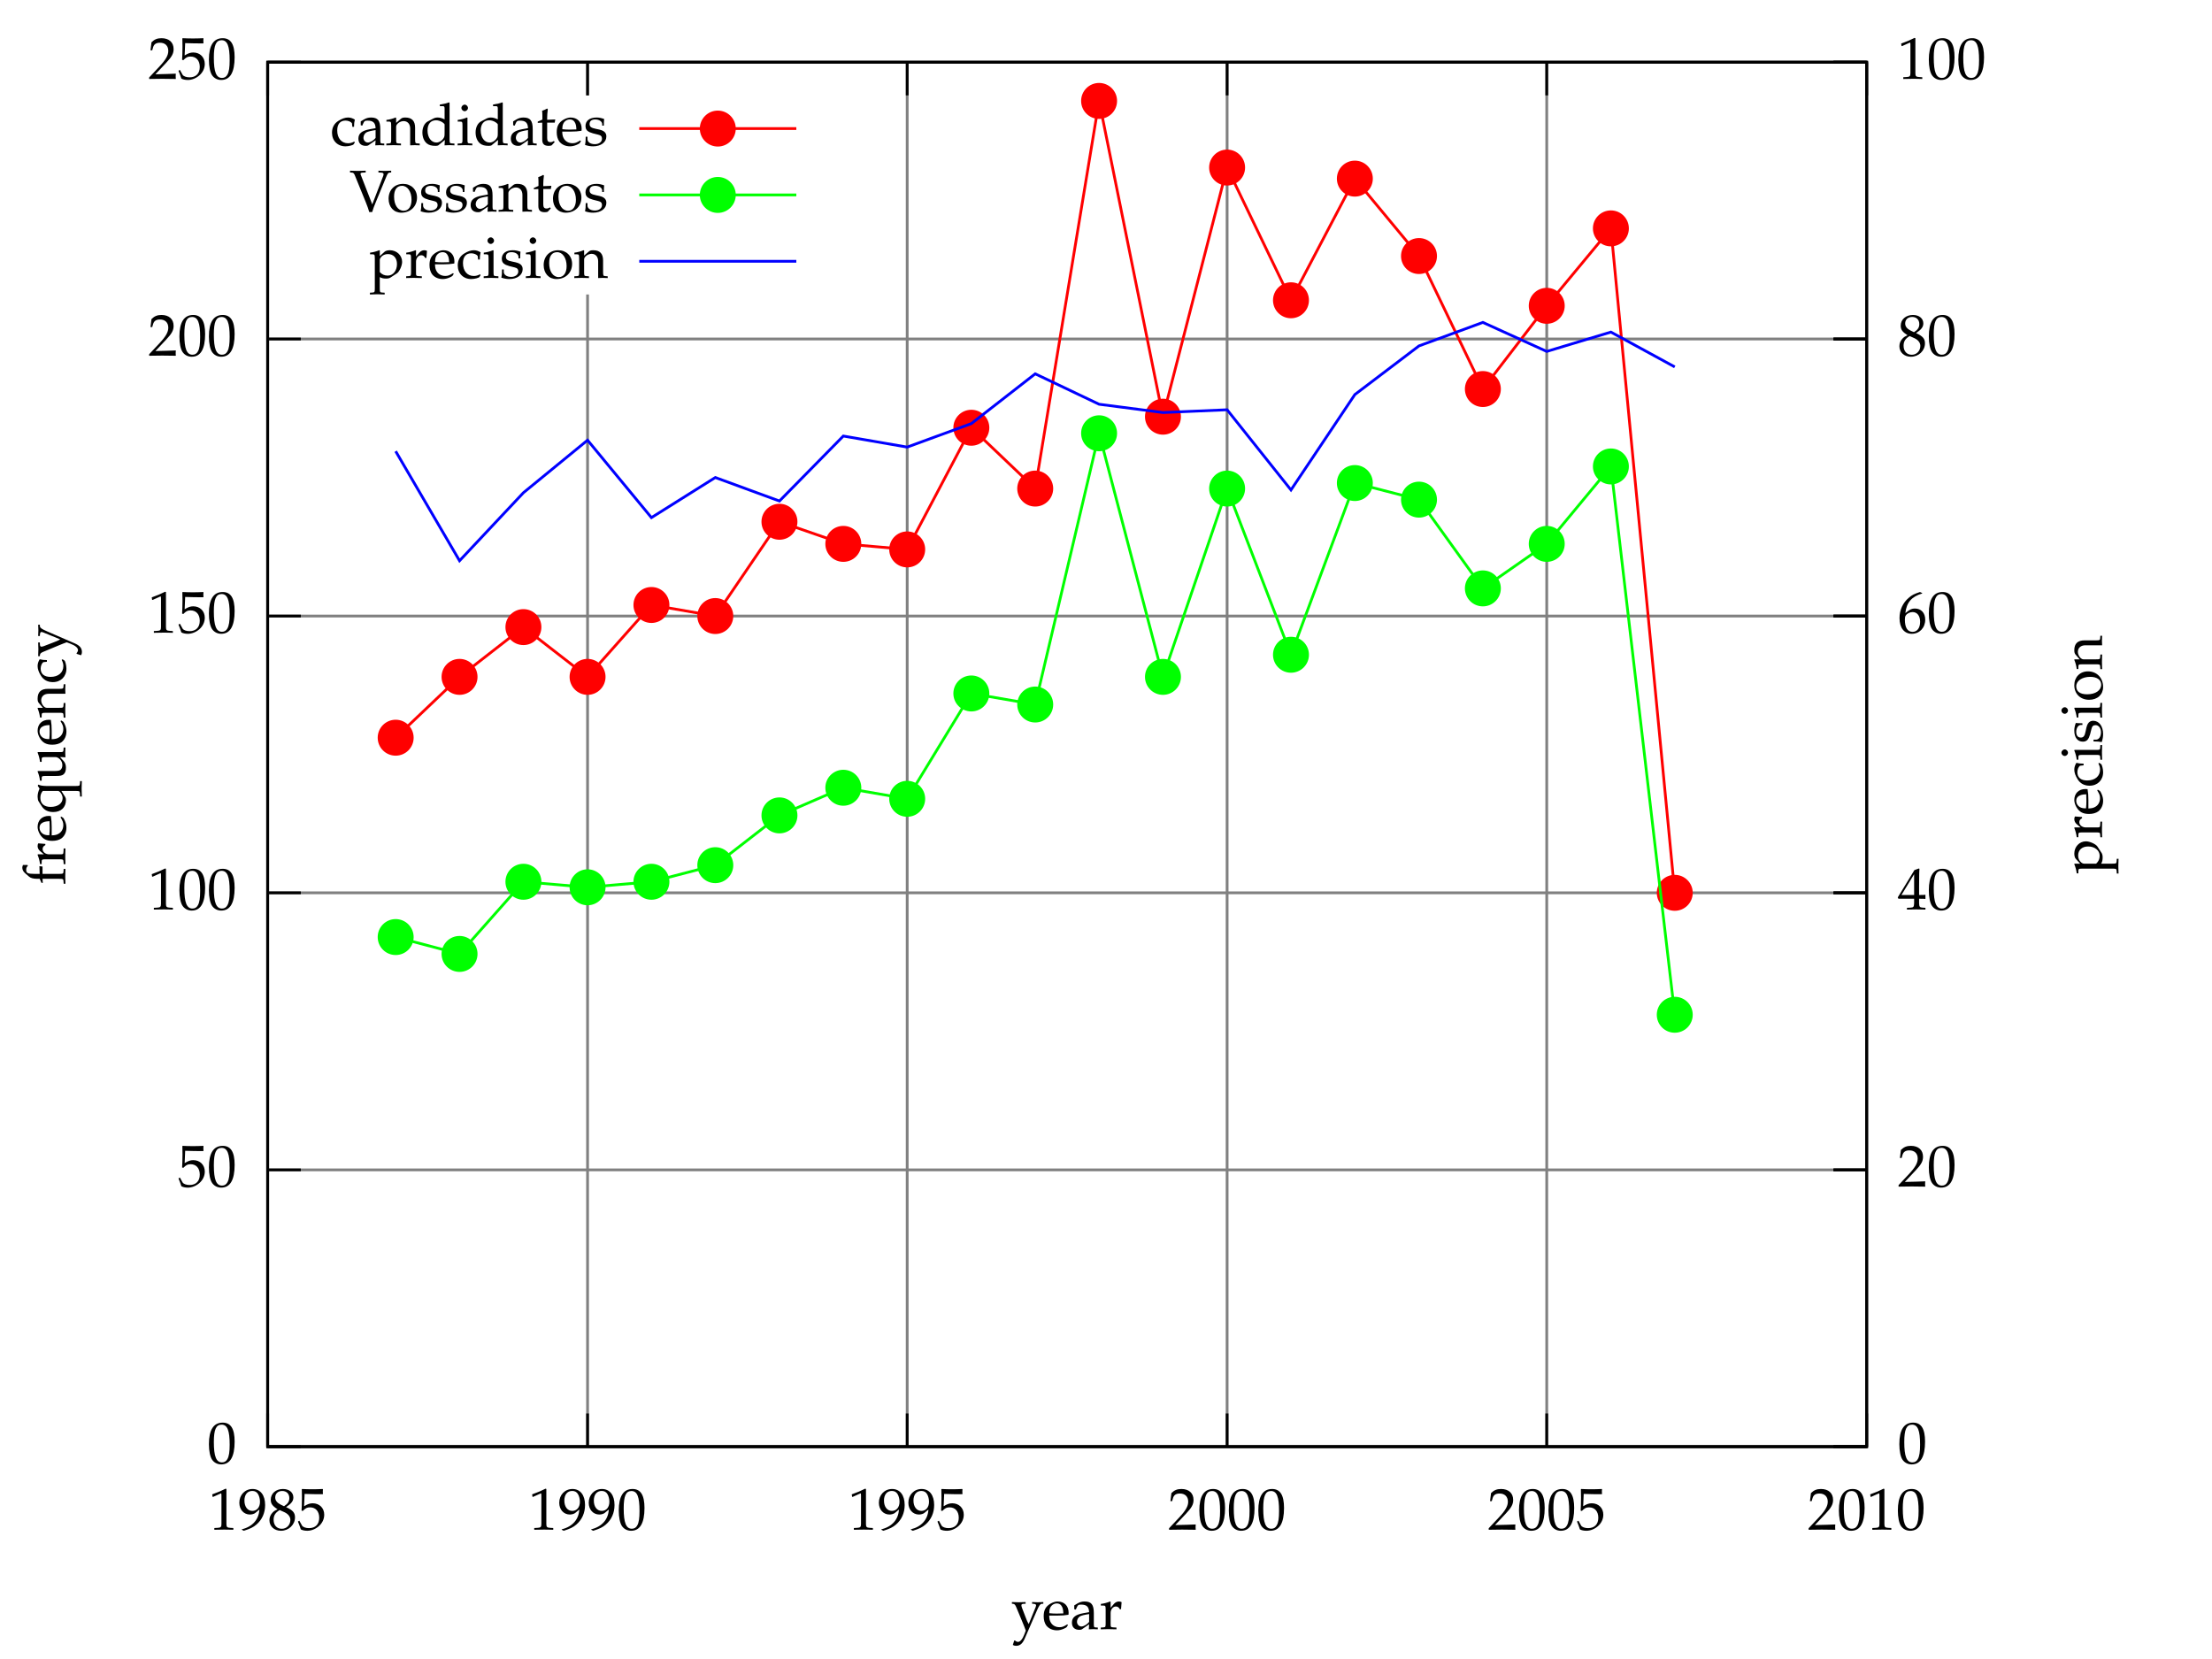
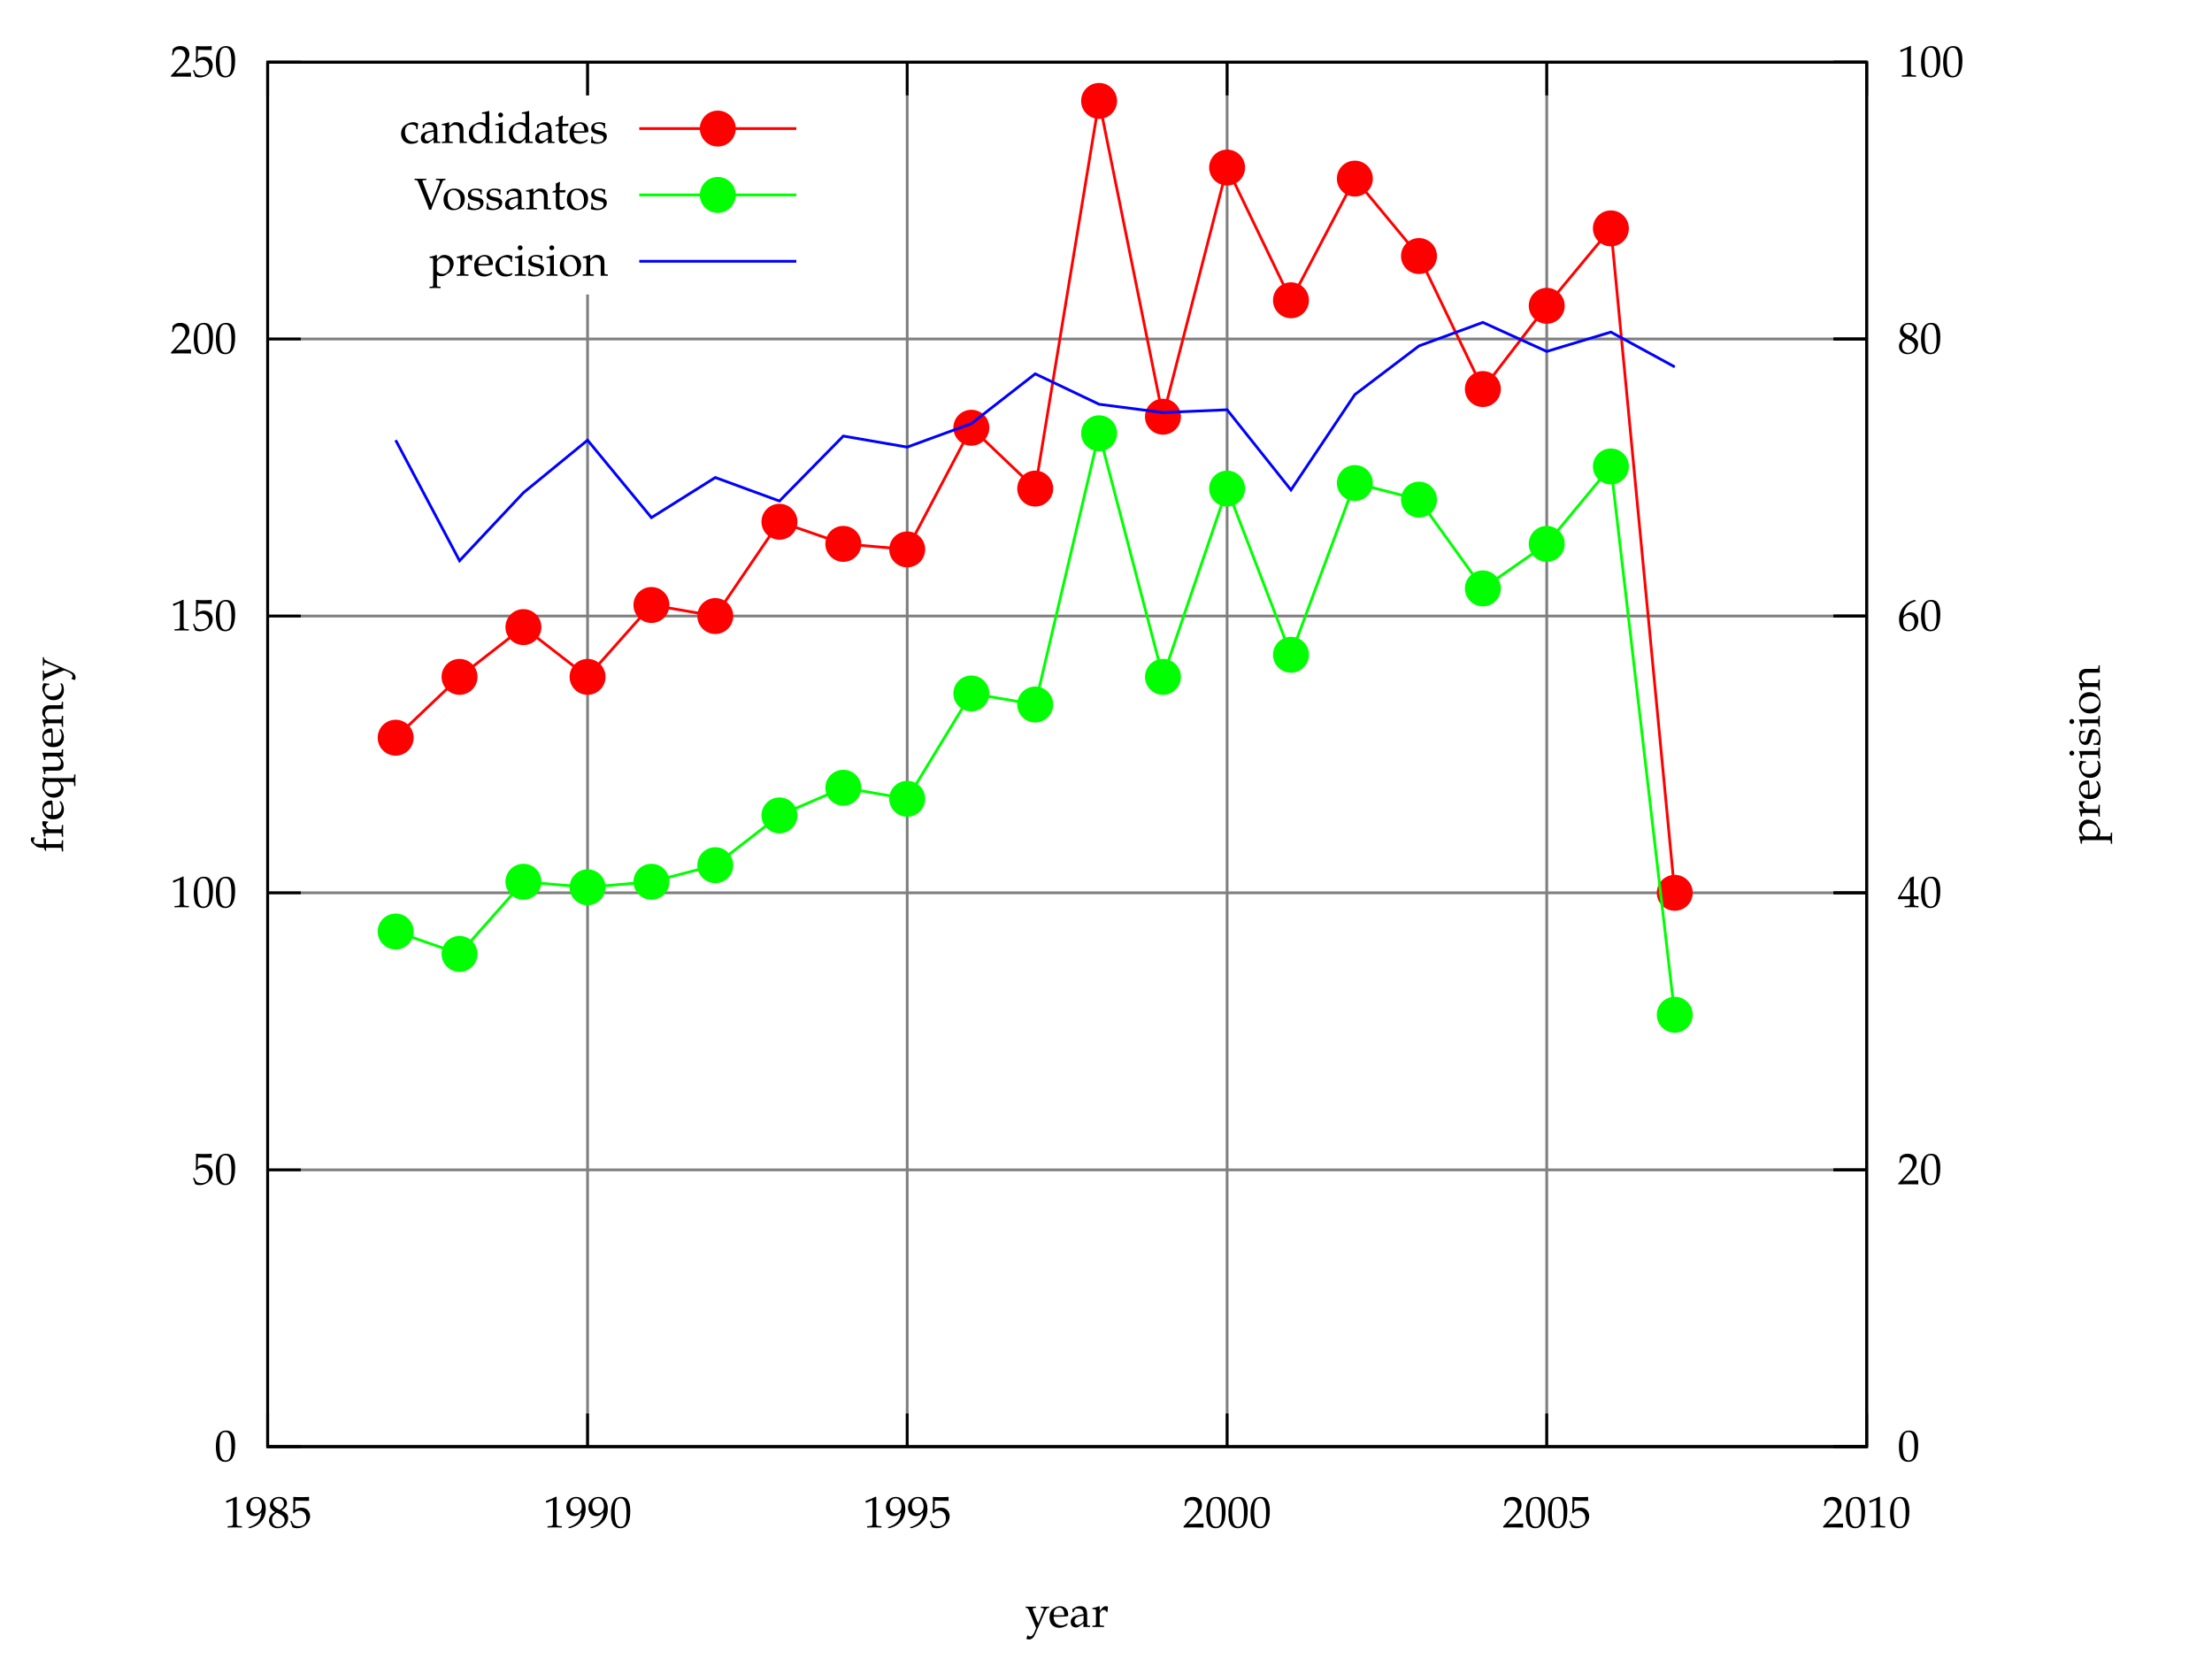
<svg xmlns="http://www.w3.org/2000/svg" xmlns:xlink="http://www.w3.org/1999/xlink" viewBox="0 0 800 600">
  <g id="gnuplot_canvas">
    <rect x="0" y="0" width="800" height="600" fill="none" />
    <defs>
      <circle id="gpDot" r="0.5" stroke-width="0.5" />
      <path id="gpPt0" stroke-width="0.167" stroke="currentColor" d="M-1,0 h2 M0,-1 v2" />
      <path id="gpPt1" stroke-width="0.167" stroke="currentColor" d="M-1,-1 L1,1 M1,-1 L-1,1" />
      <path id="gpPt2" stroke-width="0.167" stroke="currentColor" d="M-1,0 L1,0 M0,-1 L0,1 M-1,-1 L1,1 M-1,1 L1,-1" />
      <rect id="gpPt3" stroke-width="0.167" stroke="currentColor" x="-1" y="-1" width="2" height="2" />
      <rect id="gpPt4" stroke-width="0.167" stroke="currentColor" fill="currentColor" x="-1" y="-1" width="2" height="2" />
      <circle id="gpPt5" stroke-width="0.167" stroke="currentColor" cx="0" cy="0" r="1" />
      <use xlink:href="#gpPt5" id="gpPt6" fill="currentColor" stroke="none" />
      <path id="gpPt7" stroke-width="0.167" stroke="currentColor" d="M0,-1.33 L-1.33,0.67 L1.33,0.67 z" />
      <use xlink:href="#gpPt7" id="gpPt8" fill="currentColor" stroke="none" />
      <use xlink:href="#gpPt7" id="gpPt9" stroke="currentColor" transform="rotate(180)" />
      <use xlink:href="#gpPt9" id="gpPt10" fill="currentColor" stroke="none" />
      <use xlink:href="#gpPt3" id="gpPt11" stroke="currentColor" transform="rotate(45)" />
      <use xlink:href="#gpPt11" id="gpPt12" fill="currentColor" stroke="none" />
+       <path id="gpPt13" stroke-width="0.167" stroke="currentColor" d="M0,1.330 L1.265,0.411 L0.782,-1.067 L-0.782,-1.076 L-1.265,0.411 z" />
+       <use xlink:href="#gpPt13" id="gpPt14" fill="currentColor" stroke="none" />
+       <filter id="textbox" filterUnits="objectBoundingBox" x="0" y="0" height="1" width="1">
+         <feFlood flood-color="white" flood-opacity="1" result="bgnd" />
+         <feComposite in="SourceGraphic" in2="bgnd" operator="atop" />
+       </filter>
      <filter id="greybox" filterUnits="objectBoundingBox" x="0" y="0" height="1" width="1">
        <feFlood flood-color="lightgrey" flood-opacity="1" result="grey" />
        <feComposite in="SourceGraphic" in2="grey" operator="atop" />
      </filter>
    </defs>
-     <g style="fill:none; color:white; stroke:currentColor; stroke-width:1.00; stroke-linecap:butt; stroke-linejoin:miter">
- </g>
-     <g style="fill:none; color:black; stroke:currentColor; stroke-width:1.00; stroke-linecap:butt; stroke-linejoin:miter">
- </g>
-     <g style="fill:none; color:red; stroke:currentColor; stroke-width:1.00; stroke-linecap:butt; stroke-linejoin:miter">
+     <g fill="none" color="white" stroke="currentColor" stroke-width="1.00" stroke-linecap="butt" stroke-linejoin="miter">
+ </g>
+     <g fill="none" color="black" stroke="currentColor" stroke-width="1.00" stroke-linecap="butt" stroke-linejoin="miter">
+ </g>
+     <g fill="none" color="black" stroke="currentColor" stroke-width="1.00" stroke-linecap="butt" stroke-linejoin="miter">
      <path stroke="gray" class="gridline" d="M96.8,523.2 L675.1,523.2  " />
    </g>
-     <g style="fill:none; color:black; stroke:currentColor; stroke-width:1.00; stroke-linecap:butt; stroke-linejoin:miter">
+     <g fill="none" color="black" stroke="currentColor" stroke-width="1.00" stroke-linecap="butt" stroke-linejoin="miter">
      <path stroke="black" d="M96.8,523.2 L108.8,523.2 M675.1,523.2 L663.1,523.2  " />
-       <g transform="translate(85.6,529.2)" style="stroke:none; fill:black; font-family:Palatino Linotype, Book Antiqua, Palatino, FreeSerif, serif; font-size:16.00pt; text-anchor:end">
-         <text>
-           <tspan> 0</tspan>
-         </text>
-       </g>
-     </g>
-     <g style="fill:none; color:red; stroke:currentColor; stroke-width:1.00; stroke-linecap:butt; stroke-linejoin:miter">
+       <g transform="translate(85.6,528.4)" stroke="none" fill="black" font-family="Palatino Linotype, Book Antiqua, Palatino, FreeSerif, serif" font-size="16.00" text-anchor="end">
+         <text>
+           <tspan font-family="Palatino Linotype, Book Antiqua, Palatino, FreeSerif, serif"> 0</tspan>
+         </text>
+       </g>
+     </g>
+     <g fill="none" color="black" stroke="currentColor" stroke-width="1.00" stroke-linecap="butt" stroke-linejoin="miter">
+ </g>
+     <g fill="none" color="black" stroke="currentColor" stroke-width="1.00" stroke-linecap="butt" stroke-linejoin="miter">
      <path stroke="gray" class="gridline" d="M96.8,423.1 L675.1,423.1  " />
    </g>
-     <g style="fill:none; color:black; stroke:currentColor; stroke-width:1.00; stroke-linecap:butt; stroke-linejoin:miter">
+     <g fill="none" color="black" stroke="currentColor" stroke-width="1.00" stroke-linecap="butt" stroke-linejoin="miter">
      <path stroke="black" d="M96.8,423.1 L108.8,423.1 M675.1,423.1 L663.1,423.1  " />
-       <g transform="translate(85.6,429.1)" style="stroke:none; fill:black; font-family:Palatino Linotype, Book Antiqua, Palatino, FreeSerif, serif; font-size:16.00pt; text-anchor:end">
-         <text>
-           <tspan> 50</tspan>
-         </text>
-       </g>
-     </g>
-     <g style="fill:none; color:red; stroke:currentColor; stroke-width:1.00; stroke-linecap:butt; stroke-linejoin:miter">
+       <g transform="translate(85.6,428.3)" stroke="none" fill="black" font-family="Palatino Linotype, Book Antiqua, Palatino, FreeSerif, serif" font-size="16.00" text-anchor="end">
+         <text>
+           <tspan font-family="Palatino Linotype, Book Antiqua, Palatino, FreeSerif, serif"> 50</tspan>
+         </text>
+       </g>
+     </g>
+     <g fill="none" color="black" stroke="currentColor" stroke-width="1.00" stroke-linecap="butt" stroke-linejoin="miter">
+ </g>
+     <g fill="none" color="black" stroke="currentColor" stroke-width="1.00" stroke-linecap="butt" stroke-linejoin="miter">
      <path stroke="gray" class="gridline" d="M96.8,322.9 L675.1,322.9  " />
    </g>
-     <g style="fill:none; color:black; stroke:currentColor; stroke-width:1.00; stroke-linecap:butt; stroke-linejoin:miter">
+     <g fill="none" color="black" stroke="currentColor" stroke-width="1.00" stroke-linecap="butt" stroke-linejoin="miter">
      <path stroke="black" d="M96.8,322.9 L108.8,322.9 M675.1,322.9 L663.1,322.9  " />
-       <g transform="translate(85.6,328.9)" style="stroke:none; fill:black; font-family:Palatino Linotype, Book Antiqua, Palatino, FreeSerif, serif; font-size:16.00pt; text-anchor:end">
-         <text>
-           <tspan> 100</tspan>
-         </text>
-       </g>
-     </g>
-     <g style="fill:none; color:red; stroke:currentColor; stroke-width:1.00; stroke-linecap:butt; stroke-linejoin:miter">
+       <g transform="translate(85.6,328.1)" stroke="none" fill="black" font-family="Palatino Linotype, Book Antiqua, Palatino, FreeSerif, serif" font-size="16.00" text-anchor="end">
+         <text>
+           <tspan font-family="Palatino Linotype, Book Antiqua, Palatino, FreeSerif, serif"> 100</tspan>
+         </text>
+       </g>
+     </g>
+     <g fill="none" color="black" stroke="currentColor" stroke-width="1.00" stroke-linecap="butt" stroke-linejoin="miter">
+ </g>
+     <g fill="none" color="black" stroke="currentColor" stroke-width="1.00" stroke-linecap="butt" stroke-linejoin="miter">
      <path stroke="gray" class="gridline" d="M96.8,222.8 L675.1,222.8  " />
    </g>
-     <g style="fill:none; color:black; stroke:currentColor; stroke-width:1.00; stroke-linecap:butt; stroke-linejoin:miter">
+     <g fill="none" color="black" stroke="currentColor" stroke-width="1.00" stroke-linecap="butt" stroke-linejoin="miter">
      <path stroke="black" d="M96.8,222.8 L108.8,222.8 M675.1,222.8 L663.1,222.8  " />
-       <g transform="translate(85.6,228.8)" style="stroke:none; fill:black; font-family:Palatino Linotype, Book Antiqua, Palatino, FreeSerif, serif; font-size:16.00pt; text-anchor:end">
-         <text>
-           <tspan> 150</tspan>
-         </text>
-       </g>
-     </g>
-     <g style="fill:none; color:red; stroke:currentColor; stroke-width:1.00; stroke-linecap:butt; stroke-linejoin:miter">
+       <g transform="translate(85.6,228.0)" stroke="none" fill="black" font-family="Palatino Linotype, Book Antiqua, Palatino, FreeSerif, serif" font-size="16.00" text-anchor="end">
+         <text>
+           <tspan font-family="Palatino Linotype, Book Antiqua, Palatino, FreeSerif, serif"> 150</tspan>
+         </text>
+       </g>
+     </g>
+     <g fill="none" color="black" stroke="currentColor" stroke-width="1.00" stroke-linecap="butt" stroke-linejoin="miter">
+ </g>
+     <g fill="none" color="black" stroke="currentColor" stroke-width="1.00" stroke-linecap="butt" stroke-linejoin="miter">
      <path stroke="gray" class="gridline" d="M96.8,122.6 L675.1,122.6  " />
    </g>
-     <g style="fill:none; color:black; stroke:currentColor; stroke-width:1.00; stroke-linecap:butt; stroke-linejoin:miter">
+     <g fill="none" color="black" stroke="currentColor" stroke-width="1.00" stroke-linecap="butt" stroke-linejoin="miter">
      <path stroke="black" d="M96.8,122.6 L108.8,122.6 M675.1,122.6 L663.1,122.6  " />
-       <g transform="translate(85.6,128.6)" style="stroke:none; fill:black; font-family:Palatino Linotype, Book Antiqua, Palatino, FreeSerif, serif; font-size:16.00pt; text-anchor:end">
-         <text>
-           <tspan> 200</tspan>
-         </text>
-       </g>
-     </g>
-     <g style="fill:none; color:red; stroke:currentColor; stroke-width:1.00; stroke-linecap:butt; stroke-linejoin:miter">
+       <g transform="translate(85.6,127.8)" stroke="none" fill="black" font-family="Palatino Linotype, Book Antiqua, Palatino, FreeSerif, serif" font-size="16.00" text-anchor="end">
+         <text>
+           <tspan font-family="Palatino Linotype, Book Antiqua, Palatino, FreeSerif, serif"> 200</tspan>
+         </text>
+       </g>
+     </g>
+     <g fill="none" color="black" stroke="currentColor" stroke-width="1.00" stroke-linecap="butt" stroke-linejoin="miter">
+ </g>
+     <g fill="none" color="black" stroke="currentColor" stroke-width="1.00" stroke-linecap="butt" stroke-linejoin="miter">
      <path stroke="gray" class="gridline" d="M96.8,22.5 L675.1,22.5  " />
    </g>
-     <g style="fill:none; color:black; stroke:currentColor; stroke-width:1.00; stroke-linecap:butt; stroke-linejoin:miter">
+     <g fill="none" color="black" stroke="currentColor" stroke-width="1.00" stroke-linecap="butt" stroke-linejoin="miter">
      <path stroke="black" d="M96.8,22.5 L108.8,22.5 M675.1,22.5 L663.1,22.5  " />
-       <g transform="translate(85.6,28.5)" style="stroke:none; fill:black; font-family:Palatino Linotype, Book Antiqua, Palatino, FreeSerif, serif; font-size:16.00pt; text-anchor:end">
-         <text>
-           <tspan> 250</tspan>
-         </text>
-       </g>
-     </g>
-     <g style="fill:none; color:red; stroke:currentColor; stroke-width:1.00; stroke-linecap:butt; stroke-linejoin:miter">
+       <g transform="translate(85.6,27.7)" stroke="none" fill="black" font-family="Palatino Linotype, Book Antiqua, Palatino, FreeSerif, serif" font-size="16.00" text-anchor="end">
+         <text>
+           <tspan font-family="Palatino Linotype, Book Antiqua, Palatino, FreeSerif, serif"> 250</tspan>
+         </text>
+       </g>
+     </g>
+     <g fill="none" color="black" stroke="currentColor" stroke-width="1.00" stroke-linecap="butt" stroke-linejoin="miter">
+ </g>
+     <g fill="none" color="black" stroke="currentColor" stroke-width="1.00" stroke-linecap="butt" stroke-linejoin="miter">
      <path stroke="gray" class="gridline" d="M96.8,523.2 L96.8,22.5  " />
    </g>
-     <g style="fill:none; color:black; stroke:currentColor; stroke-width:1.00; stroke-linecap:butt; stroke-linejoin:miter">
+     <g fill="none" color="black" stroke="currentColor" stroke-width="1.00" stroke-linecap="butt" stroke-linejoin="miter">
      <path stroke="black" d="M96.8,523.2 L96.8,511.2 M96.8,22.5 L96.8,34.5  " />
-       <g transform="translate(96.8,553.2)" style="stroke:none; fill:black; font-family:Palatino Linotype, Book Antiqua, Palatino, FreeSerif, serif; font-size:16.00pt; text-anchor:middle">
-         <text>
-           <tspan> 1985</tspan>
-         </text>
-       </g>
-     </g>
-     <g style="fill:none; color:red; stroke:currentColor; stroke-width:1.00; stroke-linecap:butt; stroke-linejoin:miter">
+       <g transform="translate(96.8,552.4)" stroke="none" fill="black" font-family="Palatino Linotype, Book Antiqua, Palatino, FreeSerif, serif" font-size="16.00" text-anchor="middle">
+         <text>
+           <tspan font-family="Palatino Linotype, Book Antiqua, Palatino, FreeSerif, serif"> 1985</tspan>
+         </text>
+       </g>
+     </g>
+     <g fill="none" color="black" stroke="currentColor" stroke-width="1.00" stroke-linecap="butt" stroke-linejoin="miter">
+ </g>
+     <g fill="none" color="black" stroke="currentColor" stroke-width="1.00" stroke-linecap="butt" stroke-linejoin="miter">
      <path stroke="gray" class="gridline" d="M212.5,523.2 L212.5,106.5 M212.5,34.5 L212.5,22.5  " />
    </g>
-     <g style="fill:none; color:black; stroke:currentColor; stroke-width:1.00; stroke-linecap:butt; stroke-linejoin:miter">
+     <g fill="none" color="black" stroke="currentColor" stroke-width="1.00" stroke-linecap="butt" stroke-linejoin="miter">
      <path stroke="black" d="M212.5,523.2 L212.5,511.2 M212.5,22.5 L212.5,34.5  " />
-       <g transform="translate(212.5,553.2)" style="stroke:none; fill:black; font-family:Palatino Linotype, Book Antiqua, Palatino, FreeSerif, serif; font-size:16.00pt; text-anchor:middle">
-         <text>
-           <tspan> 1990</tspan>
-         </text>
-       </g>
-     </g>
-     <g style="fill:none; color:red; stroke:currentColor; stroke-width:1.00; stroke-linecap:butt; stroke-linejoin:miter">
+       <g transform="translate(212.5,552.4)" stroke="none" fill="black" font-family="Palatino Linotype, Book Antiqua, Palatino, FreeSerif, serif" font-size="16.00" text-anchor="middle">
+         <text>
+           <tspan font-family="Palatino Linotype, Book Antiqua, Palatino, FreeSerif, serif"> 1990</tspan>
+         </text>
+       </g>
+     </g>
+     <g fill="none" color="black" stroke="currentColor" stroke-width="1.00" stroke-linecap="butt" stroke-linejoin="miter">
+ </g>
+     <g fill="none" color="black" stroke="currentColor" stroke-width="1.00" stroke-linecap="butt" stroke-linejoin="miter">
      <path stroke="gray" class="gridline" d="M328.1,523.2 L328.1,22.5  " />
    </g>
-     <g style="fill:none; color:black; stroke:currentColor; stroke-width:1.00; stroke-linecap:butt; stroke-linejoin:miter">
+     <g fill="none" color="black" stroke="currentColor" stroke-width="1.00" stroke-linecap="butt" stroke-linejoin="miter">
      <path stroke="black" d="M328.1,523.2 L328.1,511.2 M328.1,22.5 L328.1,34.5  " />
-       <g transform="translate(328.1,553.2)" style="stroke:none; fill:black; font-family:Palatino Linotype, Book Antiqua, Palatino, FreeSerif, serif; font-size:16.00pt; text-anchor:middle">
-         <text>
-           <tspan> 1995</tspan>
-         </text>
-       </g>
-     </g>
-     <g style="fill:none; color:red; stroke:currentColor; stroke-width:1.00; stroke-linecap:butt; stroke-linejoin:miter">
+       <g transform="translate(328.1,552.4)" stroke="none" fill="black" font-family="Palatino Linotype, Book Antiqua, Palatino, FreeSerif, serif" font-size="16.00" text-anchor="middle">
+         <text>
+           <tspan font-family="Palatino Linotype, Book Antiqua, Palatino, FreeSerif, serif"> 1995</tspan>
+         </text>
+       </g>
+     </g>
+     <g fill="none" color="black" stroke="currentColor" stroke-width="1.00" stroke-linecap="butt" stroke-linejoin="miter">
+ </g>
+     <g fill="none" color="black" stroke="currentColor" stroke-width="1.00" stroke-linecap="butt" stroke-linejoin="miter">
      <path stroke="gray" class="gridline" d="M443.8,523.2 L443.8,22.5  " />
    </g>
-     <g style="fill:none; color:black; stroke:currentColor; stroke-width:1.00; stroke-linecap:butt; stroke-linejoin:miter">
+     <g fill="none" color="black" stroke="currentColor" stroke-width="1.00" stroke-linecap="butt" stroke-linejoin="miter">
      <path stroke="black" d="M443.8,523.2 L443.8,511.2 M443.8,22.5 L443.8,34.5  " />
-       <g transform="translate(443.8,553.2)" style="stroke:none; fill:black; font-family:Palatino Linotype, Book Antiqua, Palatino, FreeSerif, serif; font-size:16.00pt; text-anchor:middle">
-         <text>
-           <tspan> 2000</tspan>
-         </text>
-       </g>
-     </g>
-     <g style="fill:none; color:red; stroke:currentColor; stroke-width:1.00; stroke-linecap:butt; stroke-linejoin:miter">
+       <g transform="translate(443.8,552.4)" stroke="none" fill="black" font-family="Palatino Linotype, Book Antiqua, Palatino, FreeSerif, serif" font-size="16.00" text-anchor="middle">
+         <text>
+           <tspan font-family="Palatino Linotype, Book Antiqua, Palatino, FreeSerif, serif"> 2000</tspan>
+         </text>
+       </g>
+     </g>
+     <g fill="none" color="black" stroke="currentColor" stroke-width="1.00" stroke-linecap="butt" stroke-linejoin="miter">
+ </g>
+     <g fill="none" color="black" stroke="currentColor" stroke-width="1.00" stroke-linecap="butt" stroke-linejoin="miter">
      <path stroke="gray" class="gridline" d="M559.4,523.2 L559.4,22.5  " />
    </g>
-     <g style="fill:none; color:black; stroke:currentColor; stroke-width:1.00; stroke-linecap:butt; stroke-linejoin:miter">
+     <g fill="none" color="black" stroke="currentColor" stroke-width="1.00" stroke-linecap="butt" stroke-linejoin="miter">
      <path stroke="black" d="M559.4,523.2 L559.4,511.2 M559.4,22.5 L559.4,34.5  " />
-       <g transform="translate(559.4,553.2)" style="stroke:none; fill:black; font-family:Palatino Linotype, Book Antiqua, Palatino, FreeSerif, serif; font-size:16.00pt; text-anchor:middle">
-         <text>
-           <tspan> 2005</tspan>
-         </text>
-       </g>
-     </g>
-     <g style="fill:none; color:red; stroke:currentColor; stroke-width:1.00; stroke-linecap:butt; stroke-linejoin:miter">
+       <g transform="translate(559.4,552.4)" stroke="none" fill="black" font-family="Palatino Linotype, Book Antiqua, Palatino, FreeSerif, serif" font-size="16.00" text-anchor="middle">
+         <text>
+           <tspan font-family="Palatino Linotype, Book Antiqua, Palatino, FreeSerif, serif"> 2005</tspan>
+         </text>
+       </g>
+     </g>
+     <g fill="none" color="black" stroke="currentColor" stroke-width="1.00" stroke-linecap="butt" stroke-linejoin="miter">
+ </g>
+     <g fill="none" color="black" stroke="currentColor" stroke-width="1.00" stroke-linecap="butt" stroke-linejoin="miter">
      <path stroke="gray" class="gridline" d="M675.1,523.2 L675.1,22.5  " />
    </g>
-     <g style="fill:none; color:black; stroke:currentColor; stroke-width:1.00; stroke-linecap:butt; stroke-linejoin:miter">
+     <g fill="none" color="black" stroke="currentColor" stroke-width="1.00" stroke-linecap="butt" stroke-linejoin="miter">
      <path stroke="black" d="M675.1,523.2 L675.1,511.2 M675.1,22.5 L675.1,34.5  " />
-       <g transform="translate(675.1,553.2)" style="stroke:none; fill:black; font-family:Palatino Linotype, Book Antiqua, Palatino, FreeSerif, serif; font-size:16.00pt; text-anchor:middle">
-         <text>
-           <tspan> 2010</tspan>
-         </text>
-       </g>
+       <g transform="translate(675.1,552.4)" stroke="none" fill="black" font-family="Palatino Linotype, Book Antiqua, Palatino, FreeSerif, serif" font-size="16.00" text-anchor="middle">
+         <text>
+           <tspan font-family="Palatino Linotype, Book Antiqua, Palatino, FreeSerif, serif"> 2010</tspan>
+         </text>
+       </g>
+     </g>
+     <g fill="none" color="black" stroke="currentColor" stroke-width="1.00" stroke-linecap="butt" stroke-linejoin="miter">
      <path stroke="black" d="M675.1,523.2 L663.1,523.2  " />
-       <g transform="translate(686.3,529.2)" style="stroke:none; fill:black; font-family:Palatino Linotype, Book Antiqua, Palatino, FreeSerif, serif; font-size:16.00pt; text-anchor:start">
-         <text>
-           <tspan> 0</tspan>
-         </text>
-       </g>
+       <g transform="translate(686.3,528.4)" stroke="none" fill="black" font-family="Palatino Linotype, Book Antiqua, Palatino, FreeSerif, serif" font-size="16.00" text-anchor="start">
+         <text>
+           <tspan font-family="Palatino Linotype, Book Antiqua, Palatino, FreeSerif, serif"> 0</tspan>
+         </text>
+       </g>
+     </g>
+     <g fill="none" color="black" stroke="currentColor" stroke-width="1.00" stroke-linecap="butt" stroke-linejoin="miter">
      <path stroke="black" d="M675.1,423.1 L663.1,423.1  " />
-       <g transform="translate(686.3,429.1)" style="stroke:none; fill:black; font-family:Palatino Linotype, Book Antiqua, Palatino, FreeSerif, serif; font-size:16.00pt; text-anchor:start">
-         <text>
-           <tspan> 20</tspan>
-         </text>
-       </g>
+       <g transform="translate(686.3,428.3)" stroke="none" fill="black" font-family="Palatino Linotype, Book Antiqua, Palatino, FreeSerif, serif" font-size="16.00" text-anchor="start">
+         <text>
+           <tspan font-family="Palatino Linotype, Book Antiqua, Palatino, FreeSerif, serif"> 20</tspan>
+         </text>
+       </g>
+     </g>
+     <g fill="none" color="black" stroke="currentColor" stroke-width="1.00" stroke-linecap="butt" stroke-linejoin="miter">
      <path stroke="black" d="M675.1,322.9 L663.1,322.9  " />
-       <g transform="translate(686.3,328.9)" style="stroke:none; fill:black; font-family:Palatino Linotype, Book Antiqua, Palatino, FreeSerif, serif; font-size:16.00pt; text-anchor:start">
-         <text>
-           <tspan> 40</tspan>
-         </text>
-       </g>
+       <g transform="translate(686.3,328.1)" stroke="none" fill="black" font-family="Palatino Linotype, Book Antiqua, Palatino, FreeSerif, serif" font-size="16.00" text-anchor="start">
+         <text>
+           <tspan font-family="Palatino Linotype, Book Antiqua, Palatino, FreeSerif, serif"> 40</tspan>
+         </text>
+       </g>
+     </g>
+     <g fill="none" color="black" stroke="currentColor" stroke-width="1.00" stroke-linecap="butt" stroke-linejoin="miter">
      <path stroke="black" d="M675.1,222.8 L663.1,222.8  " />
-       <g transform="translate(686.3,228.8)" style="stroke:none; fill:black; font-family:Palatino Linotype, Book Antiqua, Palatino, FreeSerif, serif; font-size:16.00pt; text-anchor:start">
-         <text>
-           <tspan> 60</tspan>
-         </text>
-       </g>
+       <g transform="translate(686.3,228.0)" stroke="none" fill="black" font-family="Palatino Linotype, Book Antiqua, Palatino, FreeSerif, serif" font-size="16.00" text-anchor="start">
+         <text>
+           <tspan font-family="Palatino Linotype, Book Antiqua, Palatino, FreeSerif, serif"> 60</tspan>
+         </text>
+       </g>
+     </g>
+     <g fill="none" color="black" stroke="currentColor" stroke-width="1.00" stroke-linecap="butt" stroke-linejoin="miter">
      <path stroke="black" d="M675.1,122.6 L663.1,122.6  " />
-       <g transform="translate(686.3,128.6)" style="stroke:none; fill:black; font-family:Palatino Linotype, Book Antiqua, Palatino, FreeSerif, serif; font-size:16.00pt; text-anchor:start">
-         <text>
-           <tspan> 80</tspan>
-         </text>
-       </g>
+       <g transform="translate(686.3,127.8)" stroke="none" fill="black" font-family="Palatino Linotype, Book Antiqua, Palatino, FreeSerif, serif" font-size="16.00" text-anchor="start">
+         <text>
+           <tspan font-family="Palatino Linotype, Book Antiqua, Palatino, FreeSerif, serif"> 80</tspan>
+         </text>
+       </g>
+     </g>
+     <g fill="none" color="black" stroke="currentColor" stroke-width="1.00" stroke-linecap="butt" stroke-linejoin="miter">
      <path stroke="black" d="M675.1,22.5 L663.1,22.5  " />
-       <g transform="translate(686.3,28.5)" style="stroke:none; fill:black; font-family:Palatino Linotype, Book Antiqua, Palatino, FreeSerif, serif; font-size:16.00pt; text-anchor:start">
-         <text>
-           <tspan> 100</tspan>
-         </text>
-       </g>
+       <g transform="translate(686.3,27.7)" stroke="none" fill="black" font-family="Palatino Linotype, Book Antiqua, Palatino, FreeSerif, serif" font-size="16.00" text-anchor="start">
+         <text>
+           <tspan font-family="Palatino Linotype, Book Antiqua, Palatino, FreeSerif, serif"> 100</tspan>
+         </text>
+       </g>
+     </g>
+     <g fill="none" color="black" stroke="currentColor" stroke-width="1.00" stroke-linecap="butt" stroke-linejoin="miter">
+ </g>
+     <g fill="none" color="black" stroke="currentColor" stroke-width="1.00" stroke-linecap="butt" stroke-linejoin="miter">
      <path stroke="black" d="M96.8,22.5 L96.8,523.2 L675.1,523.2 L675.1,22.5 L96.8,22.5 Z  " />
-       <g transform="translate(23.6,272.9) rotate(270)" style="stroke:none; fill:black; font-family:Palatino Linotype, Book Antiqua, Palatino, FreeSerif, serif; font-size:16.00pt; text-anchor:middle">
-         <text>
-           <tspan>frequency</tspan>
-         </text>
-       </g>
-       <g transform="translate(760.2,272.9) rotate(270)" style="stroke:none; fill:black; font-family:Palatino Linotype, Book Antiqua, Palatino, FreeSerif, serif; font-size:16.00pt; text-anchor:middle">
-         <text>
-           <tspan>precision</tspan>
-         </text>
-       </g>
-       <g transform="translate(385.9,589.2)" style="stroke:none; fill:black; font-family:Palatino Linotype, Book Antiqua, Palatino, FreeSerif, serif; font-size:16.00pt; text-anchor:middle">
-         <text>
-           <tspan>year</tspan>
-         </text>
-       </g>
-     </g>
+     </g>
+     <g fill="none" color="black" stroke="currentColor" stroke-width="1.00" stroke-linecap="butt" stroke-linejoin="miter">
+       <g transform="translate(22.8,272.9) rotate(270)" stroke="none" fill="black" font-family="Palatino Linotype, Book Antiqua, Palatino, FreeSerif, serif" font-size="16.00" text-anchor="middle">
+         <text>
+           <tspan font-family="Palatino Linotype, Book Antiqua, Palatino, FreeSerif, serif">frequency</tspan>
+         </text>
+       </g>
+     </g>
+     <g fill="none" color="black" stroke="currentColor" stroke-width="1.00" stroke-linecap="butt" stroke-linejoin="miter">
+       <g transform="translate(759.4,272.9) rotate(270)" stroke="none" fill="black" font-family="Palatino Linotype, Book Antiqua, Palatino, FreeSerif, serif" font-size="16.00" text-anchor="middle">
+         <text>
+           <tspan font-family="Palatino Linotype, Book Antiqua, Palatino, FreeSerif, serif">precision</tspan>
+         </text>
+       </g>
+     </g>
+     <g fill="none" color="black" stroke="currentColor" stroke-width="1.00" stroke-linecap="butt" stroke-linejoin="miter">
+       <g transform="translate(385.9,588.4)" stroke="none" fill="black" font-family="Palatino Linotype, Book Antiqua, Palatino, FreeSerif, serif" font-size="16.00" text-anchor="middle">
+         <text>
+           <tspan font-family="Palatino Linotype, Book Antiqua, Palatino, FreeSerif, serif">year</tspan>
+         </text>
+       </g>
+     </g>
+     <g fill="none" color="black" stroke="currentColor" stroke-width="1.00" stroke-linecap="butt" stroke-linejoin="miter">
+ </g>
    <g id="gnuplot_plot_1">
-       <g style="fill:none; color:red; stroke:currentColor; stroke-width:1.00; stroke-linecap:butt; stroke-linejoin:miter">
-         <g transform="translate(220.0,52.5)" style="stroke:none; fill:black; font-family:Palatino Linotype, Book Antiqua, Palatino, FreeSerif, serif; font-size:16.00pt; text-anchor:end">
+       <g fill="none" color="black" stroke="currentColor" stroke-width="1.00" stroke-linecap="butt" stroke-linejoin="miter">
+         <g transform="translate(220.0,51.7)" stroke="none" fill="black" font-family="Palatino Linotype, Book Antiqua, Palatino, FreeSerif, serif" font-size="16.00" text-anchor="end">
          <text>
-             <tspan>candidates</tspan>
+             <tspan font-family="Palatino Linotype, Book Antiqua, Palatino, FreeSerif, serif">candidates</tspan>
          </text>
        </g>
-         <path stroke="rgb(255,   0,   0)" d="M231.2,46.5 L288.0,46.5 M143.1,266.8 L166.2,244.8 L189.3,226.8 L212.5,244.8 L235.6,218.8 L258.7,222.8    L281.9,188.7 L305.0,196.7 L328.1,198.7 L351.3,154.7 L374.4,176.7 L397.5,36.5 L420.6,150.7 L443.8,60.6    L466.9,108.6 L490.0,64.6 L513.2,92.6 L536.3,140.7 L559.4,110.6 L582.6,82.6 L605.7,322.9  " />
+       </g>
+       <g fill="none" color="black" stroke="currentColor" stroke-width="1.00" stroke-linecap="butt" stroke-linejoin="miter">
+         <path stroke="rgb(255,   0,   0)" d="M231.2,46.5 L288.0,46.5 M143.1,266.8 L166.2,244.8 L189.3,226.8 L212.5,244.8 L235.6,218.8 L258.7,222.8   L281.9,188.7 L305.0,196.7 L328.1,198.7 L351.3,154.7 L374.4,176.7 L397.5,36.5 L420.6,150.7 L443.8,60.6   L466.9,108.6 L490.0,64.6 L513.2,92.6 L536.3,140.7 L559.4,110.6 L582.6,82.6 L605.7,322.9  " />
        <use xlink:href="#gpPt6" transform="translate(143.1,266.8) scale(6.00)" color="rgb(255,   0,   0)" />
        <use xlink:href="#gpPt6" transform="translate(166.2,244.8) scale(6.00)" color="rgb(255,   0,   0)" />
        <use xlink:href="#gpPt6" transform="translate(189.3,226.8) scale(6.00)" color="rgb(255,   0,   0)" />
        <use xlink:href="#gpPt6" transform="translate(212.5,244.8) scale(6.00)" color="rgb(255,   0,   0)" />
        <use xlink:href="#gpPt6" transform="translate(235.6,218.8) scale(6.00)" color="rgb(255,   0,   0)" />
        <use xlink:href="#gpPt6" transform="translate(258.7,222.8) scale(6.00)" color="rgb(255,   0,   0)" />
        <use xlink:href="#gpPt6" transform="translate(281.9,188.7) scale(6.00)" color="rgb(255,   0,   0)" />
        <use xlink:href="#gpPt6" transform="translate(305.0,196.7) scale(6.00)" color="rgb(255,   0,   0)" />
        <use xlink:href="#gpPt6" transform="translate(328.1,198.7) scale(6.00)" color="rgb(255,   0,   0)" />
        <use xlink:href="#gpPt6" transform="translate(351.3,154.7) scale(6.00)" color="rgb(255,   0,   0)" />
        <use xlink:href="#gpPt6" transform="translate(374.4,176.7) scale(6.00)" color="rgb(255,   0,   0)" />
        <use xlink:href="#gpPt6" transform="translate(397.5,36.5) scale(6.00)" color="rgb(255,   0,   0)" />
        <use xlink:href="#gpPt6" transform="translate(420.6,150.7) scale(6.00)" color="rgb(255,   0,   0)" />
        <use xlink:href="#gpPt6" transform="translate(443.8,60.6) scale(6.00)" color="rgb(255,   0,   0)" />
        <use xlink:href="#gpPt6" transform="translate(466.9,108.6) scale(6.00)" color="rgb(255,   0,   0)" />
        <use xlink:href="#gpPt6" transform="translate(490.0,64.6) scale(6.00)" color="rgb(255,   0,   0)" />
        <use xlink:href="#gpPt6" transform="translate(513.2,92.6) scale(6.00)" color="rgb(255,   0,   0)" />
        <use xlink:href="#gpPt6" transform="translate(536.3,140.7) scale(6.00)" color="rgb(255,   0,   0)" />
        <use xlink:href="#gpPt6" transform="translate(559.4,110.6) scale(6.00)" color="rgb(255,   0,   0)" />
        <use xlink:href="#gpPt6" transform="translate(582.6,82.6) scale(6.00)" color="rgb(255,   0,   0)" />
        <use xlink:href="#gpPt6" transform="translate(605.7,322.9) scale(6.00)" color="rgb(255,   0,   0)" />
        <use xlink:href="#gpPt6" transform="translate(259.6,46.5) scale(6.00)" color="rgb(255,   0,   0)" />
      </g>
    </g>
    <g id="gnuplot_plot_2">
-       <g style="fill:none; color:green; stroke:currentColor; stroke-width:1.00; stroke-linecap:butt; stroke-linejoin:miter">
-         <g transform="translate(220.0,76.5)" style="stroke:none; fill:black; font-family:Palatino Linotype, Book Antiqua, Palatino, FreeSerif, serif; font-size:16.00pt; text-anchor:end">
+       <g fill="none" color="black" stroke="currentColor" stroke-width="1.00" stroke-linecap="butt" stroke-linejoin="miter">
+         <g transform="translate(220.0,75.7)" stroke="none" fill="black" font-family="Palatino Linotype, Book Antiqua, Palatino, FreeSerif, serif" font-size="16.00" text-anchor="end">
          <text>
-             <tspan>Vossantos</tspan>
+             <tspan font-family="Palatino Linotype, Book Antiqua, Palatino, FreeSerif, serif">Vossantos</tspan>
          </text>
        </g>
-         <path stroke="rgb(  0, 255,   0)" d="M231.2,70.5 L288.0,70.5 M143.1,338.9 L166.2,345.0 L189.3,318.9 L212.5,320.9 L235.6,318.9 L258.7,312.9    L281.9,294.9 L305.0,284.9 L328.1,288.9 L351.3,250.8 L374.4,254.8 L397.5,156.7 L420.6,244.8 L443.8,176.7    L466.9,236.8 L490.0,174.7 L513.2,180.7 L536.3,212.8 L559.4,196.7 L582.6,168.7 L605.7,367.0  " />
-         <use xlink:href="#gpPt6" transform="translate(143.1,338.9) scale(6.00)" color="rgb(  0, 255,   0)" />
+       </g>
+       <g fill="none" color="black" stroke="currentColor" stroke-width="1.00" stroke-linecap="butt" stroke-linejoin="miter">
+         <path stroke="rgb(  0, 255,   0)" d="M231.2,70.5 L288.0,70.5 M143.1,336.9 L166.2,345.0 L189.3,318.9 L212.5,320.9 L235.6,318.9 L258.7,312.9   L281.9,294.9 L305.0,284.9 L328.1,288.9 L351.3,250.8 L374.4,254.8 L397.5,156.7 L420.6,244.8 L443.8,176.7   L466.9,236.8 L490.0,174.7 L513.2,180.7 L536.3,212.8 L559.4,196.7 L582.6,168.7 L605.7,367.0  " />
+         <use xlink:href="#gpPt6" transform="translate(143.1,336.9) scale(6.00)" color="rgb(  0, 255,   0)" />
        <use xlink:href="#gpPt6" transform="translate(166.2,345.0) scale(6.00)" color="rgb(  0, 255,   0)" />
        <use xlink:href="#gpPt6" transform="translate(189.3,318.9) scale(6.00)" color="rgb(  0, 255,   0)" />
        <use xlink:href="#gpPt6" transform="translate(212.5,320.9) scale(6.00)" color="rgb(  0, 255,   0)" />
        <use xlink:href="#gpPt6" transform="translate(235.6,318.9) scale(6.00)" color="rgb(  0, 255,   0)" />
        <use xlink:href="#gpPt6" transform="translate(258.7,312.9) scale(6.00)" color="rgb(  0, 255,   0)" />
        <use xlink:href="#gpPt6" transform="translate(281.9,294.9) scale(6.00)" color="rgb(  0, 255,   0)" />
        <use xlink:href="#gpPt6" transform="translate(305.0,284.9) scale(6.00)" color="rgb(  0, 255,   0)" />
        <use xlink:href="#gpPt6" transform="translate(328.1,288.9) scale(6.00)" color="rgb(  0, 255,   0)" />
        <use xlink:href="#gpPt6" transform="translate(351.3,250.8) scale(6.00)" color="rgb(  0, 255,   0)" />
        <use xlink:href="#gpPt6" transform="translate(374.4,254.8) scale(6.00)" color="rgb(  0, 255,   0)" />
        <use xlink:href="#gpPt6" transform="translate(397.5,156.7) scale(6.00)" color="rgb(  0, 255,   0)" />
        <use xlink:href="#gpPt6" transform="translate(420.6,244.8) scale(6.00)" color="rgb(  0, 255,   0)" />
        <use xlink:href="#gpPt6" transform="translate(443.8,176.7) scale(6.00)" color="rgb(  0, 255,   0)" />
        <use xlink:href="#gpPt6" transform="translate(466.9,236.8) scale(6.00)" color="rgb(  0, 255,   0)" />
        <use xlink:href="#gpPt6" transform="translate(490.0,174.7) scale(6.00)" color="rgb(  0, 255,   0)" />
        <use xlink:href="#gpPt6" transform="translate(513.2,180.7) scale(6.00)" color="rgb(  0, 255,   0)" />
        <use xlink:href="#gpPt6" transform="translate(536.3,212.8) scale(6.00)" color="rgb(  0, 255,   0)" />
        <use xlink:href="#gpPt6" transform="translate(559.4,196.7) scale(6.00)" color="rgb(  0, 255,   0)" />
        <use xlink:href="#gpPt6" transform="translate(582.6,168.7) scale(6.00)" color="rgb(  0, 255,   0)" />
        <use xlink:href="#gpPt6" transform="translate(605.7,367.0) scale(6.00)" color="rgb(  0, 255,   0)" />
        <use xlink:href="#gpPt6" transform="translate(259.6,70.5) scale(6.00)" color="rgb(  0, 255,   0)" />
      </g>
    </g>
    <g id="gnuplot_plot_3">
-       <g style="fill:none; color:blue; stroke:currentColor; stroke-width:1.00; stroke-linecap:butt; stroke-linejoin:miter">
-         <g transform="translate(220.0,100.5)" style="stroke:none; fill:black; font-family:Palatino Linotype, Book Antiqua, Palatino, FreeSerif, serif; font-size:16.00pt; text-anchor:end">
+       <g fill="none" color="black" stroke="currentColor" stroke-width="1.00" stroke-linecap="butt" stroke-linejoin="miter">
+         <g transform="translate(220.0,99.7)" stroke="none" fill="black" font-family="Palatino Linotype, Book Antiqua, Palatino, FreeSerif, serif" font-size="16.00" text-anchor="end">
          <text>
-             <tspan>precision</tspan>
+             <tspan font-family="Palatino Linotype, Book Antiqua, Palatino, FreeSerif, serif">precision</tspan>
          </text>
        </g>
-         <path stroke="rgb(  0,   0, 255)" d="M231.2,94.5 L288.0,94.5 M143.1,163.2 L166.2,202.8 L189.3,178.2 L212.5,159.2 L235.6,187.2 L258.7,172.7    L281.9,181.2 L305.0,157.7 L328.1,161.7 L351.3,153.2 L374.4,135.2 L397.5,146.2 L420.6,149.2 L443.8,148.2    L466.9,177.2 L490.0,142.7 L513.2,125.1 L536.3,116.6 L559.4,127.1 L582.6,120.1 L605.7,132.7  " />
-       </g>
-     </g>
-     <g style="fill:none; color:black; stroke:currentColor; stroke-width:1.00; stroke-linecap:butt; stroke-linejoin:miter">
+       </g>
+       <g fill="none" color="black" stroke="currentColor" stroke-width="1.00" stroke-linecap="butt" stroke-linejoin="miter">
+         <path stroke="rgb(  0,   0, 255)" d="M231.2,94.5 L288.0,94.5 M143.1,159.2 L166.2,202.8 L189.3,178.2 L212.5,159.2 L235.6,187.2 L258.7,172.7   L281.9,181.2 L305.0,157.7 L328.1,161.7 L351.3,153.2 L374.4,135.2 L397.5,146.2 L420.6,149.2 L443.8,148.2   L466.9,177.2 L490.0,142.7 L513.2,125.1 L536.3,116.6 L559.4,127.1 L582.6,120.1 L605.7,132.7  " />
+       </g>
+     </g>
+     <g fill="none" color="white" stroke="rgb(  0,   0, 255)" stroke-width="2.00" stroke-linecap="butt" stroke-linejoin="miter">
+ </g>
+     <g fill="none" color="black" stroke="currentColor" stroke-width="2.00" stroke-linecap="butt" stroke-linejoin="miter">
+ </g>
+     <g fill="none" color="black" stroke="black" stroke-width="1.00" stroke-linecap="butt" stroke-linejoin="miter">
+ </g>
+     <g fill="none" color="black" stroke="currentColor" stroke-width="1.00" stroke-linecap="butt" stroke-linejoin="miter">
      <path stroke="black" d="M96.8,22.5 L96.8,523.2 L675.1,523.2 L675.1,22.5 L96.8,22.5 Z  " />
    </g>
+     <g fill="none" color="black" stroke="currentColor" stroke-width="1.00" stroke-linecap="butt" stroke-linejoin="miter">
+ </g>
  </g>
</svg>
